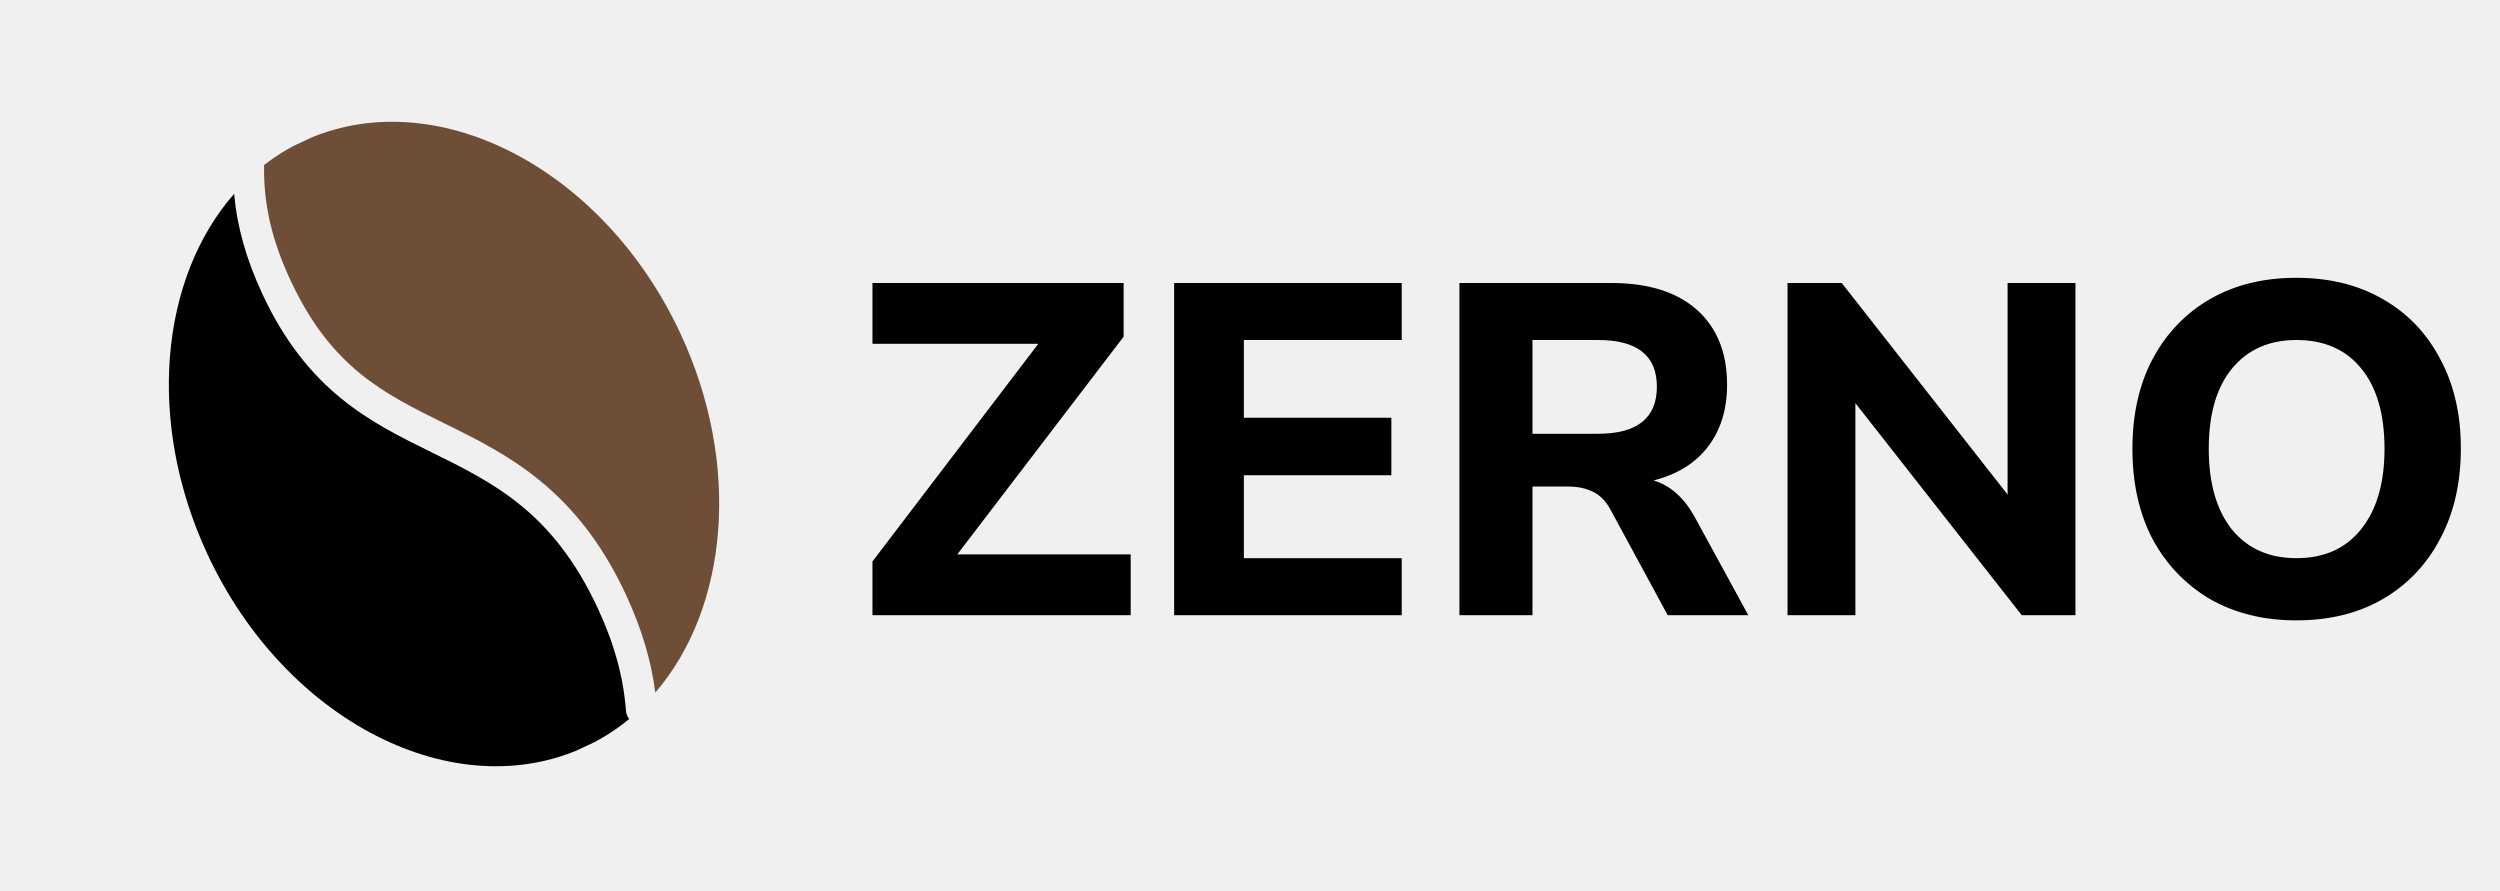
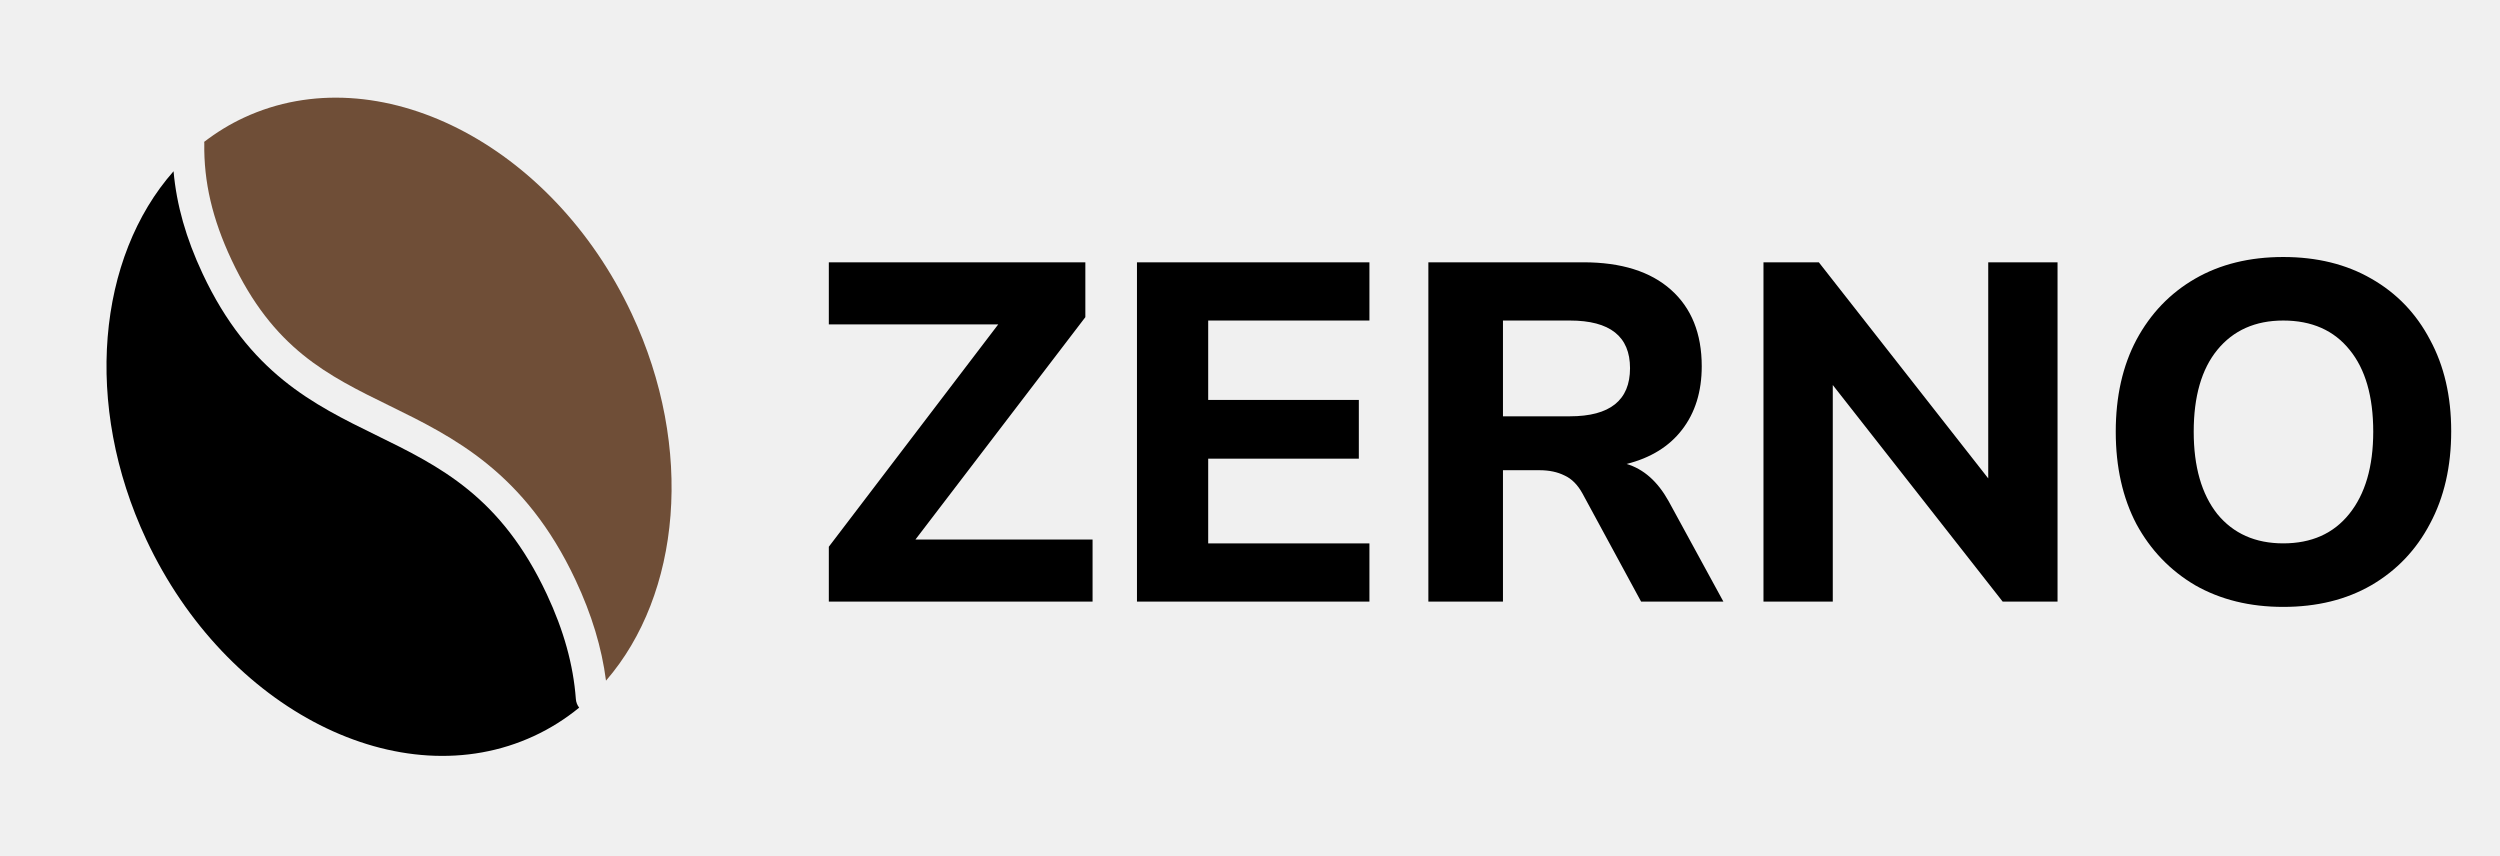
- <svg xmlns="http://www.w3.org/2000/svg" width="191" height="68" viewBox="0 0 191 68" fill="none">
-   <path d="M66.656 47V42.896L79.328 26.264H66.656V21.62H85.844V25.724L73.136 42.356H86.384V47H66.656ZM89.704 47V21.62H107.092V25.976H95.032V31.916H106.3V36.308H95.032V42.644H107.092V47H89.704ZM111.501 47V21.62H123.093C125.925 21.62 128.109 22.304 129.645 23.672C131.181 25.04 131.949 26.948 131.949 29.396C131.949 31.292 131.457 32.876 130.473 34.148C129.513 35.396 128.133 36.248 126.333 36.704C127.605 37.088 128.649 38.012 129.465 39.476L133.569 47H127.413L123.021 38.9C122.661 38.252 122.217 37.808 121.689 37.568C121.161 37.304 120.537 37.172 119.817 37.172H117.081V47H111.501ZM117.081 33.14H122.085C125.085 33.14 126.585 31.94 126.585 29.54C126.585 27.164 125.085 25.976 122.085 25.976H117.081V33.14ZM136.568 47V21.62H140.708L153.38 37.784V21.62H158.564V47H154.46L141.752 30.8V47H136.568ZM175.445 47.396C172.949 47.396 170.753 46.856 168.857 45.776C166.985 44.672 165.521 43.148 164.465 41.204C163.433 39.236 162.917 36.932 162.917 34.292C162.917 31.652 163.433 29.36 164.465 27.416C165.521 25.448 166.985 23.924 168.857 22.844C170.729 21.764 172.925 21.224 175.445 21.224C177.965 21.224 180.161 21.764 182.033 22.844C183.929 23.924 185.393 25.448 186.425 27.416C187.481 29.36 188.009 31.64 188.009 34.256C188.009 36.896 187.481 39.2 186.425 41.168C185.393 43.136 183.929 44.672 182.033 45.776C180.161 46.856 177.965 47.396 175.445 47.396ZM175.445 42.644C177.557 42.644 179.201 41.912 180.377 40.448C181.577 38.96 182.177 36.908 182.177 34.292C182.177 31.652 181.589 29.612 180.413 28.172C179.237 26.708 177.581 25.976 175.445 25.976C173.357 25.976 171.713 26.708 170.513 28.172C169.337 29.612 168.749 31.652 168.749 34.292C168.749 36.908 169.337 38.96 170.513 40.448C171.713 41.912 173.357 42.644 175.445 42.644Z" fill="black" />
-   <g clip-path="url(#clip0)">
-     <path d="M45.657 46.442C42.244 39.121 37.721 36.894 32.932 34.536C28.302 32.256 23.515 29.899 20.052 22.473C18.811 19.811 18.112 17.33 17.889 14.809C12.242 21.238 11.141 32.243 15.862 42.368C21.805 55.112 34.746 61.699 44.711 57.052C45.933 56.482 47.053 55.768 48.069 54.933C47.93 54.753 47.84 54.533 47.822 54.29C47.634 51.729 46.926 49.162 45.657 46.442Z" fill="black" />
-     <path d="M23.136 10.794C22.067 11.293 21.08 11.907 20.168 12.61C20.171 12.645 20.177 12.679 20.177 12.714C20.132 15.604 20.774 18.371 22.198 21.424C25.305 28.088 29.319 30.065 33.965 32.352C38.686 34.677 44.034 37.31 47.804 45.394C49.007 47.975 49.75 50.447 50.067 52.913C55.619 46.468 56.675 35.537 51.984 25.477C46.042 12.734 33.101 6.147 23.136 10.794Z" fill="#6F4E37" />
-   </g>
-   <defs>
-     <clipPath id="clip0">
-       <rect width="51" height="51" fill="white" transform="translate(0 21.6874) rotate(-25.166)" />
-     </clipPath>
-   </defs>
+ <svg xmlns="http://www.w3.org/2000/svg" width="187" height="64" viewBox="0 0 187 64" fill="none">
+   <path d="M61.996 45V40.896L74.668 24.264H61.996V19.62H81.184V23.724L68.476 40.356H81.724V45H61.996ZM85.045 45V19.62H102.433V23.976H90.373V29.916H101.641V34.308H90.373V40.644H102.433V45H85.045ZM106.842 45V19.62H118.434C121.266 19.62 123.45 20.304 124.986 21.672C126.522 23.04 127.29 24.948 127.29 27.396C127.29 29.292 126.798 30.876 125.814 32.148C124.854 33.396 123.474 34.248 121.674 34.704C122.946 35.088 123.99 36.012 124.806 37.476L128.91 45H122.754L118.362 36.9C118.002 36.252 117.558 35.808 117.03 35.568C116.502 35.304 115.878 35.172 115.158 35.172H112.422V45H106.842ZM112.422 31.14H117.426C120.426 31.14 121.926 29.94 121.926 27.54C121.926 25.164 120.426 23.976 117.426 23.976H112.422V31.14ZM131.908 45V19.62H136.048L148.72 35.784V19.62H153.904V45H149.8L137.092 28.8V45H131.908ZM170.786 45.396C168.29 45.396 166.094 44.856 164.198 43.776C162.326 42.672 160.862 41.148 159.806 39.204C158.774 37.236 158.258 34.932 158.258 32.292C158.258 29.652 158.774 27.36 159.806 25.416C160.862 23.448 162.326 21.924 164.198 20.844C166.07 19.764 168.266 19.224 170.786 19.224C173.306 19.224 175.502 19.764 177.374 20.844C179.27 21.924 180.734 23.448 181.766 25.416C182.822 27.36 183.35 29.64 183.35 32.256C183.35 34.896 182.822 37.2 181.766 39.168C180.734 41.136 179.27 42.672 177.374 43.776C175.502 44.856 173.306 45.396 170.786 45.396ZM170.786 40.644C172.898 40.644 174.542 39.912 175.718 38.448C176.918 36.96 177.518 34.908 177.518 32.292C177.518 29.652 176.93 27.612 175.754 26.172C174.578 24.708 172.922 23.976 170.786 23.976C168.698 23.976 167.054 24.708 165.854 26.172C164.678 27.612 164.09 29.652 164.09 32.292C164.09 34.908 164.678 36.96 165.854 38.448C167.054 39.912 168.698 40.644 170.786 40.644Z" fill="black" />
+   <path d="M40.898 44.442C37.466 37.121 32.919 34.894 28.105 32.536C23.45 30.256 18.638 27.899 15.156 20.473C13.909 17.812 13.206 15.331 12.982 12.81C7.305 19.238 6.198 30.244 10.945 40.368C16.919 53.112 29.928 59.698 39.946 55.052C41.175 54.482 42.3 53.767 43.322 52.932C43.182 52.753 43.092 52.532 43.074 52.289C42.885 49.729 42.173 47.162 40.898 44.442Z" fill="black" />
+   <path d="M18.256 8.795C17.181 9.293 16.189 9.907 15.273 10.611C15.275 10.645 15.282 10.679 15.281 10.715C15.236 13.604 15.882 16.372 17.313 19.425C20.437 26.088 24.471 28.065 29.143 30.352C33.888 32.677 39.265 35.31 43.054 43.394C44.264 45.974 45.011 48.446 45.329 50.913C50.911 44.467 51.972 33.537 47.257 23.477C41.284 10.735 28.274 4.148 18.256 8.795Z" fill="#6F4E37" />
</svg>
